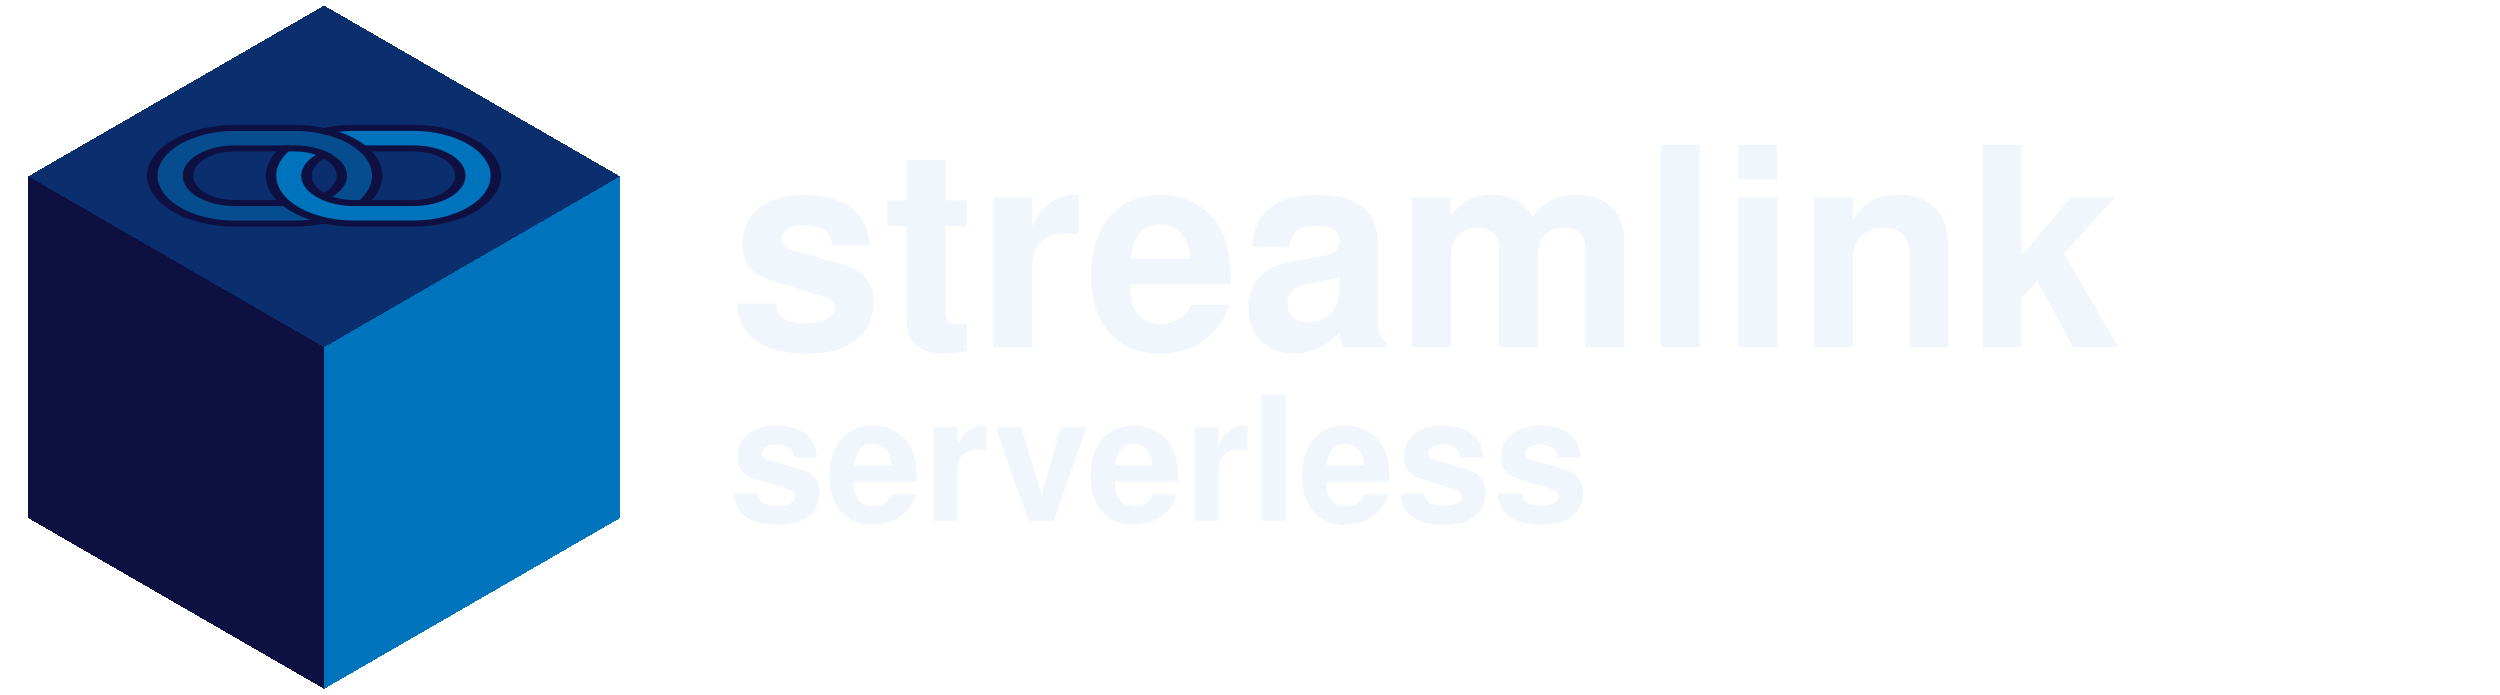
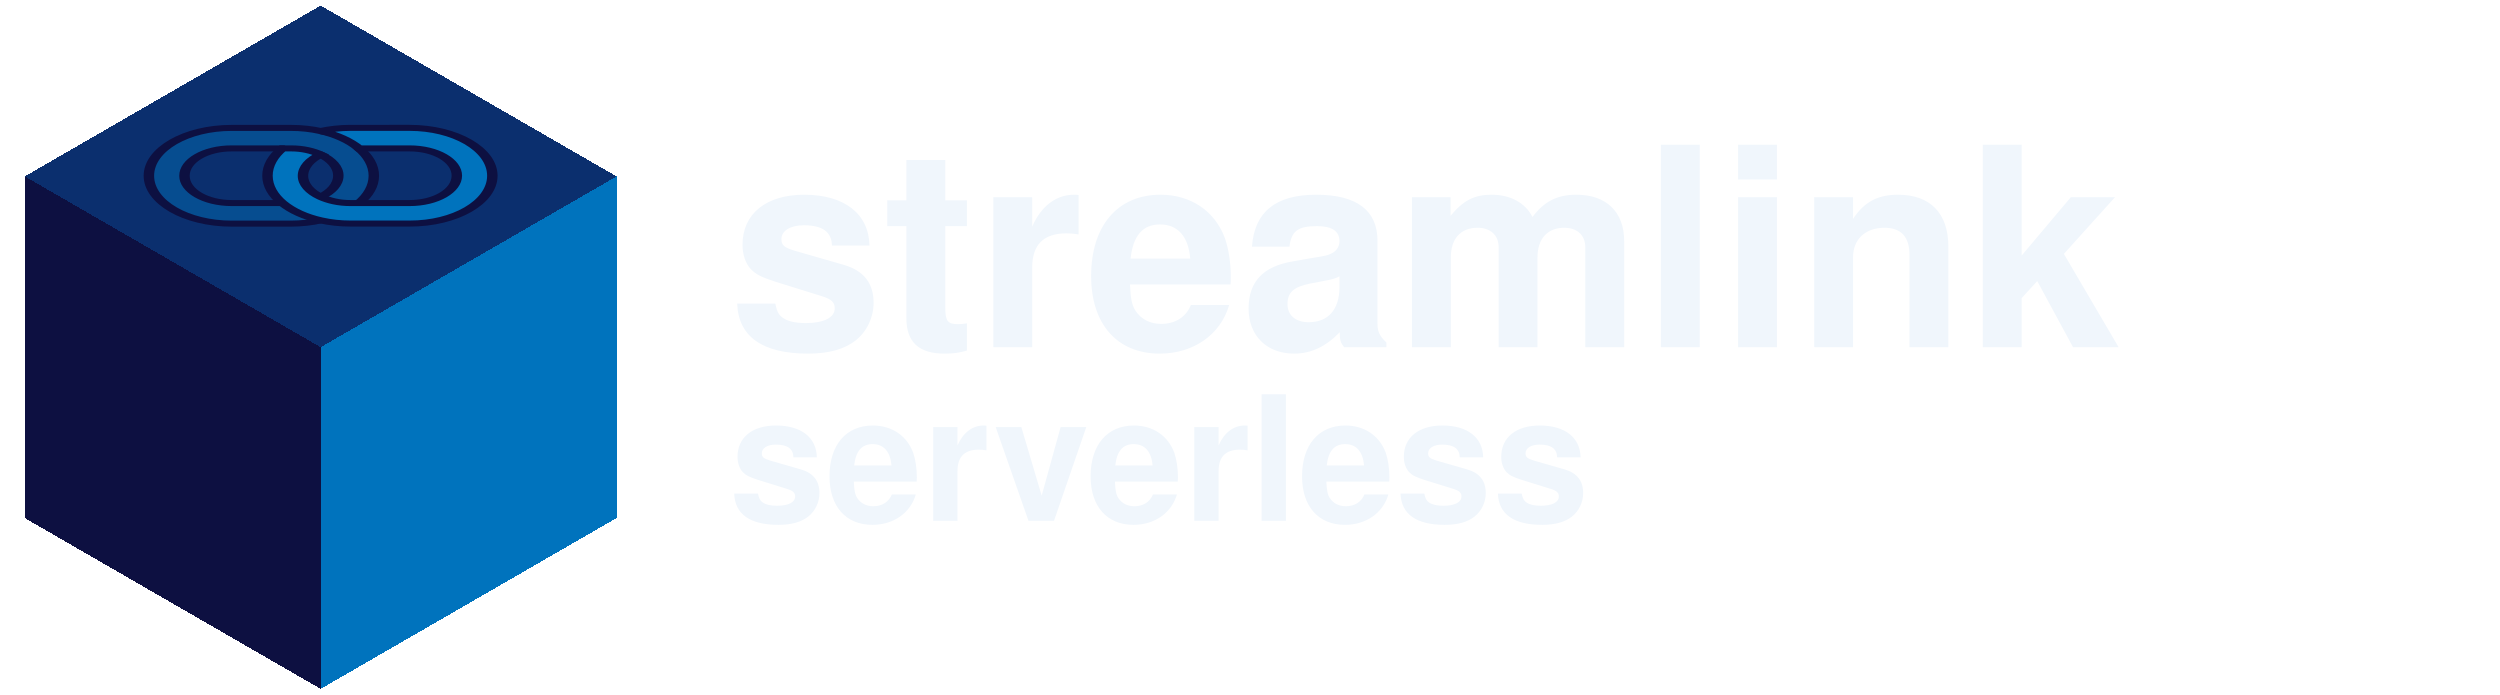
<svg xmlns="http://www.w3.org/2000/svg" width="360" height="100" viewBox="0 0 720 200">
  <style>
        text {
            font-family: -apple-system, BlinkMacSystemFont, "Segoe UI", Helvetica, Arial, sans-serif;
            font-weight: 700;
            font-size: 90px;
            fill: #f0f6fc;
        }
    </style>
-   <g transform="translate(4, -2.09) scale(1.23)">
+   <g transform="translate(3, -2.09) scale(1.23)">
    <svg width="145" height="166" viewBox="0 0 145 166">
      <g transform="translate(38 83)" shape-rendering="crispEdges">
        <g class="top" transform="translate(0 -40) rotate(30) skewX(-30) scale(1 0.8660254) translate(-20 -60)">
          <rect fill="#0b2f6e" width="80" height="80" />
          <g class="icon" transform="translate(40 40) scale(.8) translate(-40 -40) scale(2.5)">
            <svg width="32" height="32" viewBox="0 0 32 32" fill="none" shape-rendering="auto">
              <path d="M21.148 21.148C19.527 20.717 18.301 21.014 16.527 21.718L13.117 25.128C11.348 26.898 8.477 26.898 6.718 25.128C4.947 23.358 4.947 20.488 6.718 18.727L10.127 15.318H11.049L13.438 13.447C14.748 13.307 16.117 13.717 17.117 14.727C18.117 15.738 18.538 17.098 18.398 18.407C19.116 19.191 20.075 19.358 20.835 18.598L21.707 16.538C21.438 14.998 20.707 13.518 19.517 12.328C18.328 11.137 16.848 10.408 15.307 10.137L13.117 9.464L10.697 10.697C9.838 11.078 9.027 11.617 8.318 12.328L4.317 16.328C1.228 19.418 1.228 24.448 4.317 27.538C7.407 30.628 12.438 30.628 15.527 27.538L19.527 23.538C20.227 22.828 20.767 22.017 21.148 21.148Z" fill="#064d90" stroke="#0d1041" stroke-width="1" />
              <path d="M27.528 4.317C24.438 1.228 19.408 1.228 16.318 4.317L12.318 8.318C11.618 9.027 11.078 9.838 10.698 10.697C12.158 10.047 13.768 9.857 15.318 10.127L18.728 6.718C20.498 4.947 23.368 4.947 25.128 6.718C26.888 8.488 26.898 11.357 25.128 13.117L21.718 16.527L21.128 17.117C20.368 17.878 19.398 18.288 18.408 18.398C17.098 18.538 15.728 18.128 14.728 17.117C13.728 16.108 13.308 14.748 13.448 13.438C12.448 13.547 11.488 13.957 10.728 14.717L10.138 15.307C10.408 16.848 11.138 18.328 12.328 19.517C13.518 20.707 14.998 21.438 16.538 21.707C18.088 21.977 19.698 21.788 21.158 21.137C22.018 20.758 22.828 20.218 23.538 19.508L27.538 15.508C30.618 12.438 30.618 7.407 27.528 4.317Z" fill="#0073bd" stroke="#0d1041" stroke-width="1" />
            </svg>
          </g>
        </g>
        <rect class="front" fill="#0073bd" width="80" height="80" transform="skewY(-30) scale(0.8660254 1) translate(40 20)" />
        <rect class="side" fill="#0d1041" width="80" height="80" transform="skewY(30) scale(0.8660254 1) translate(-40 -20)" />
      </g>
    </svg>
  </g>
  <text y="100">
    <tspan x="210" dy="0em" font-size="80px">streamlink</tspan>
    <tspan x="210" dy="1em" font-size="50px">serverless</tspan>
  </text>
</svg>
